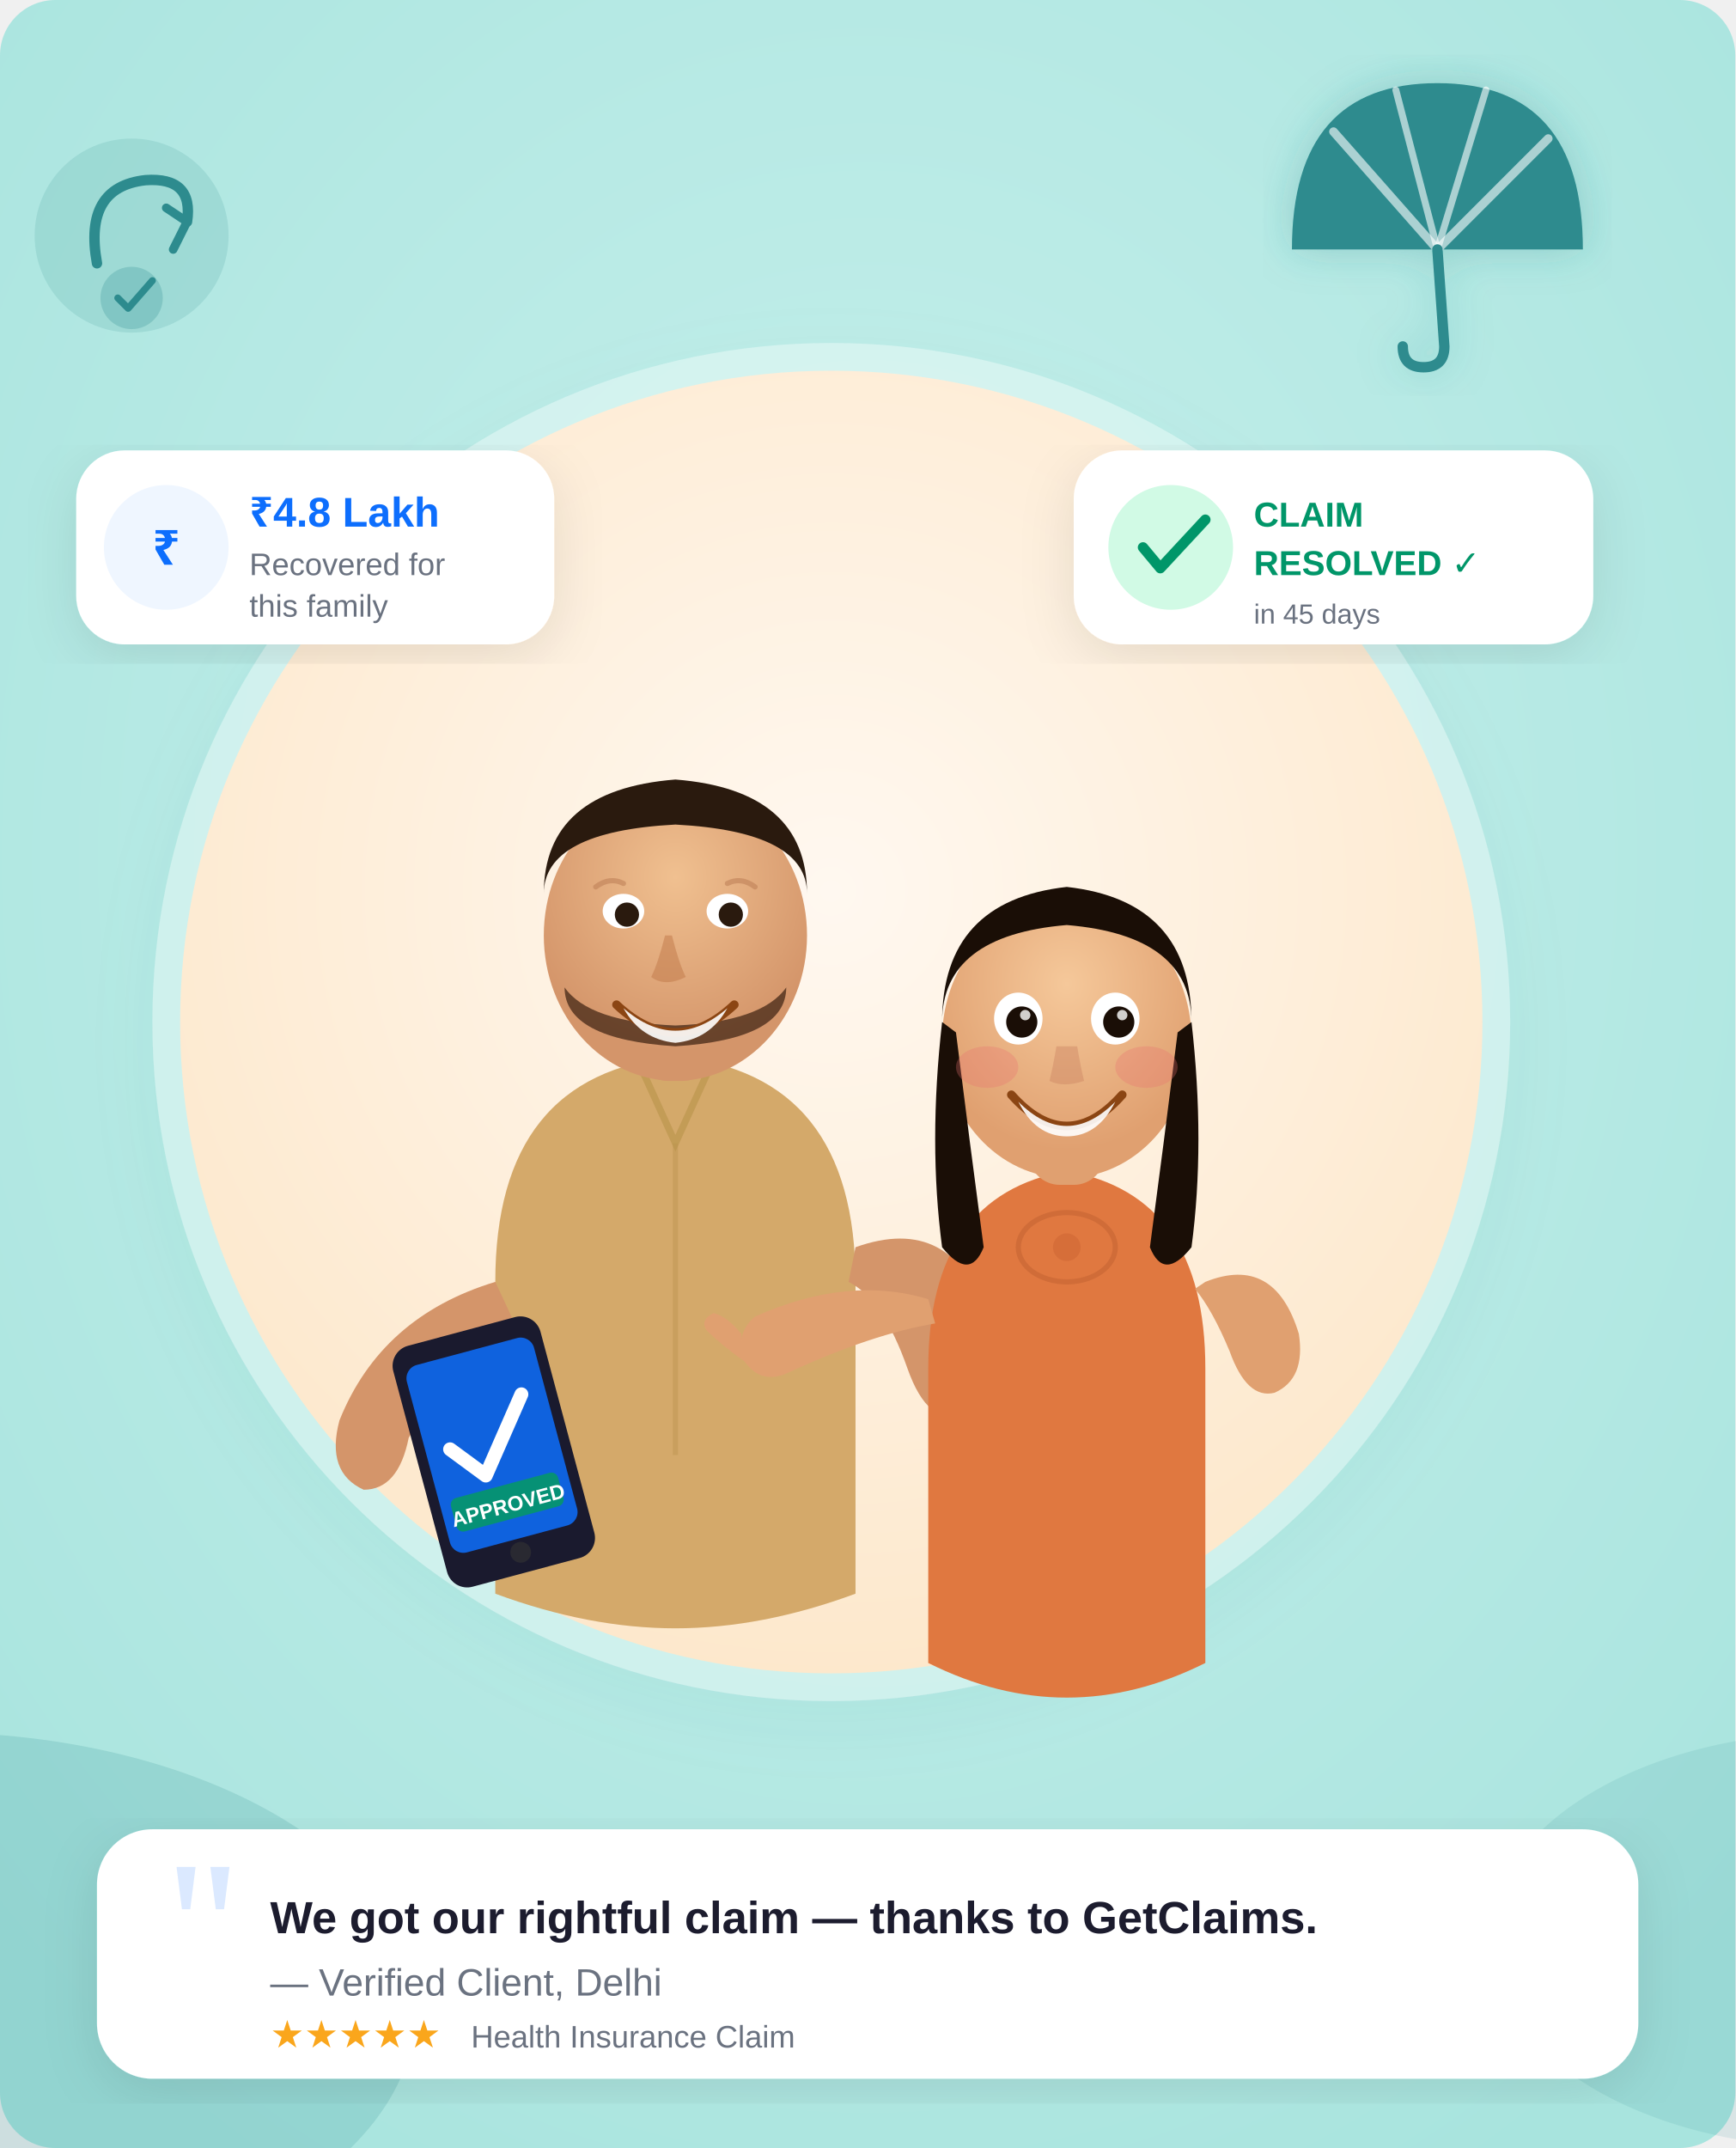
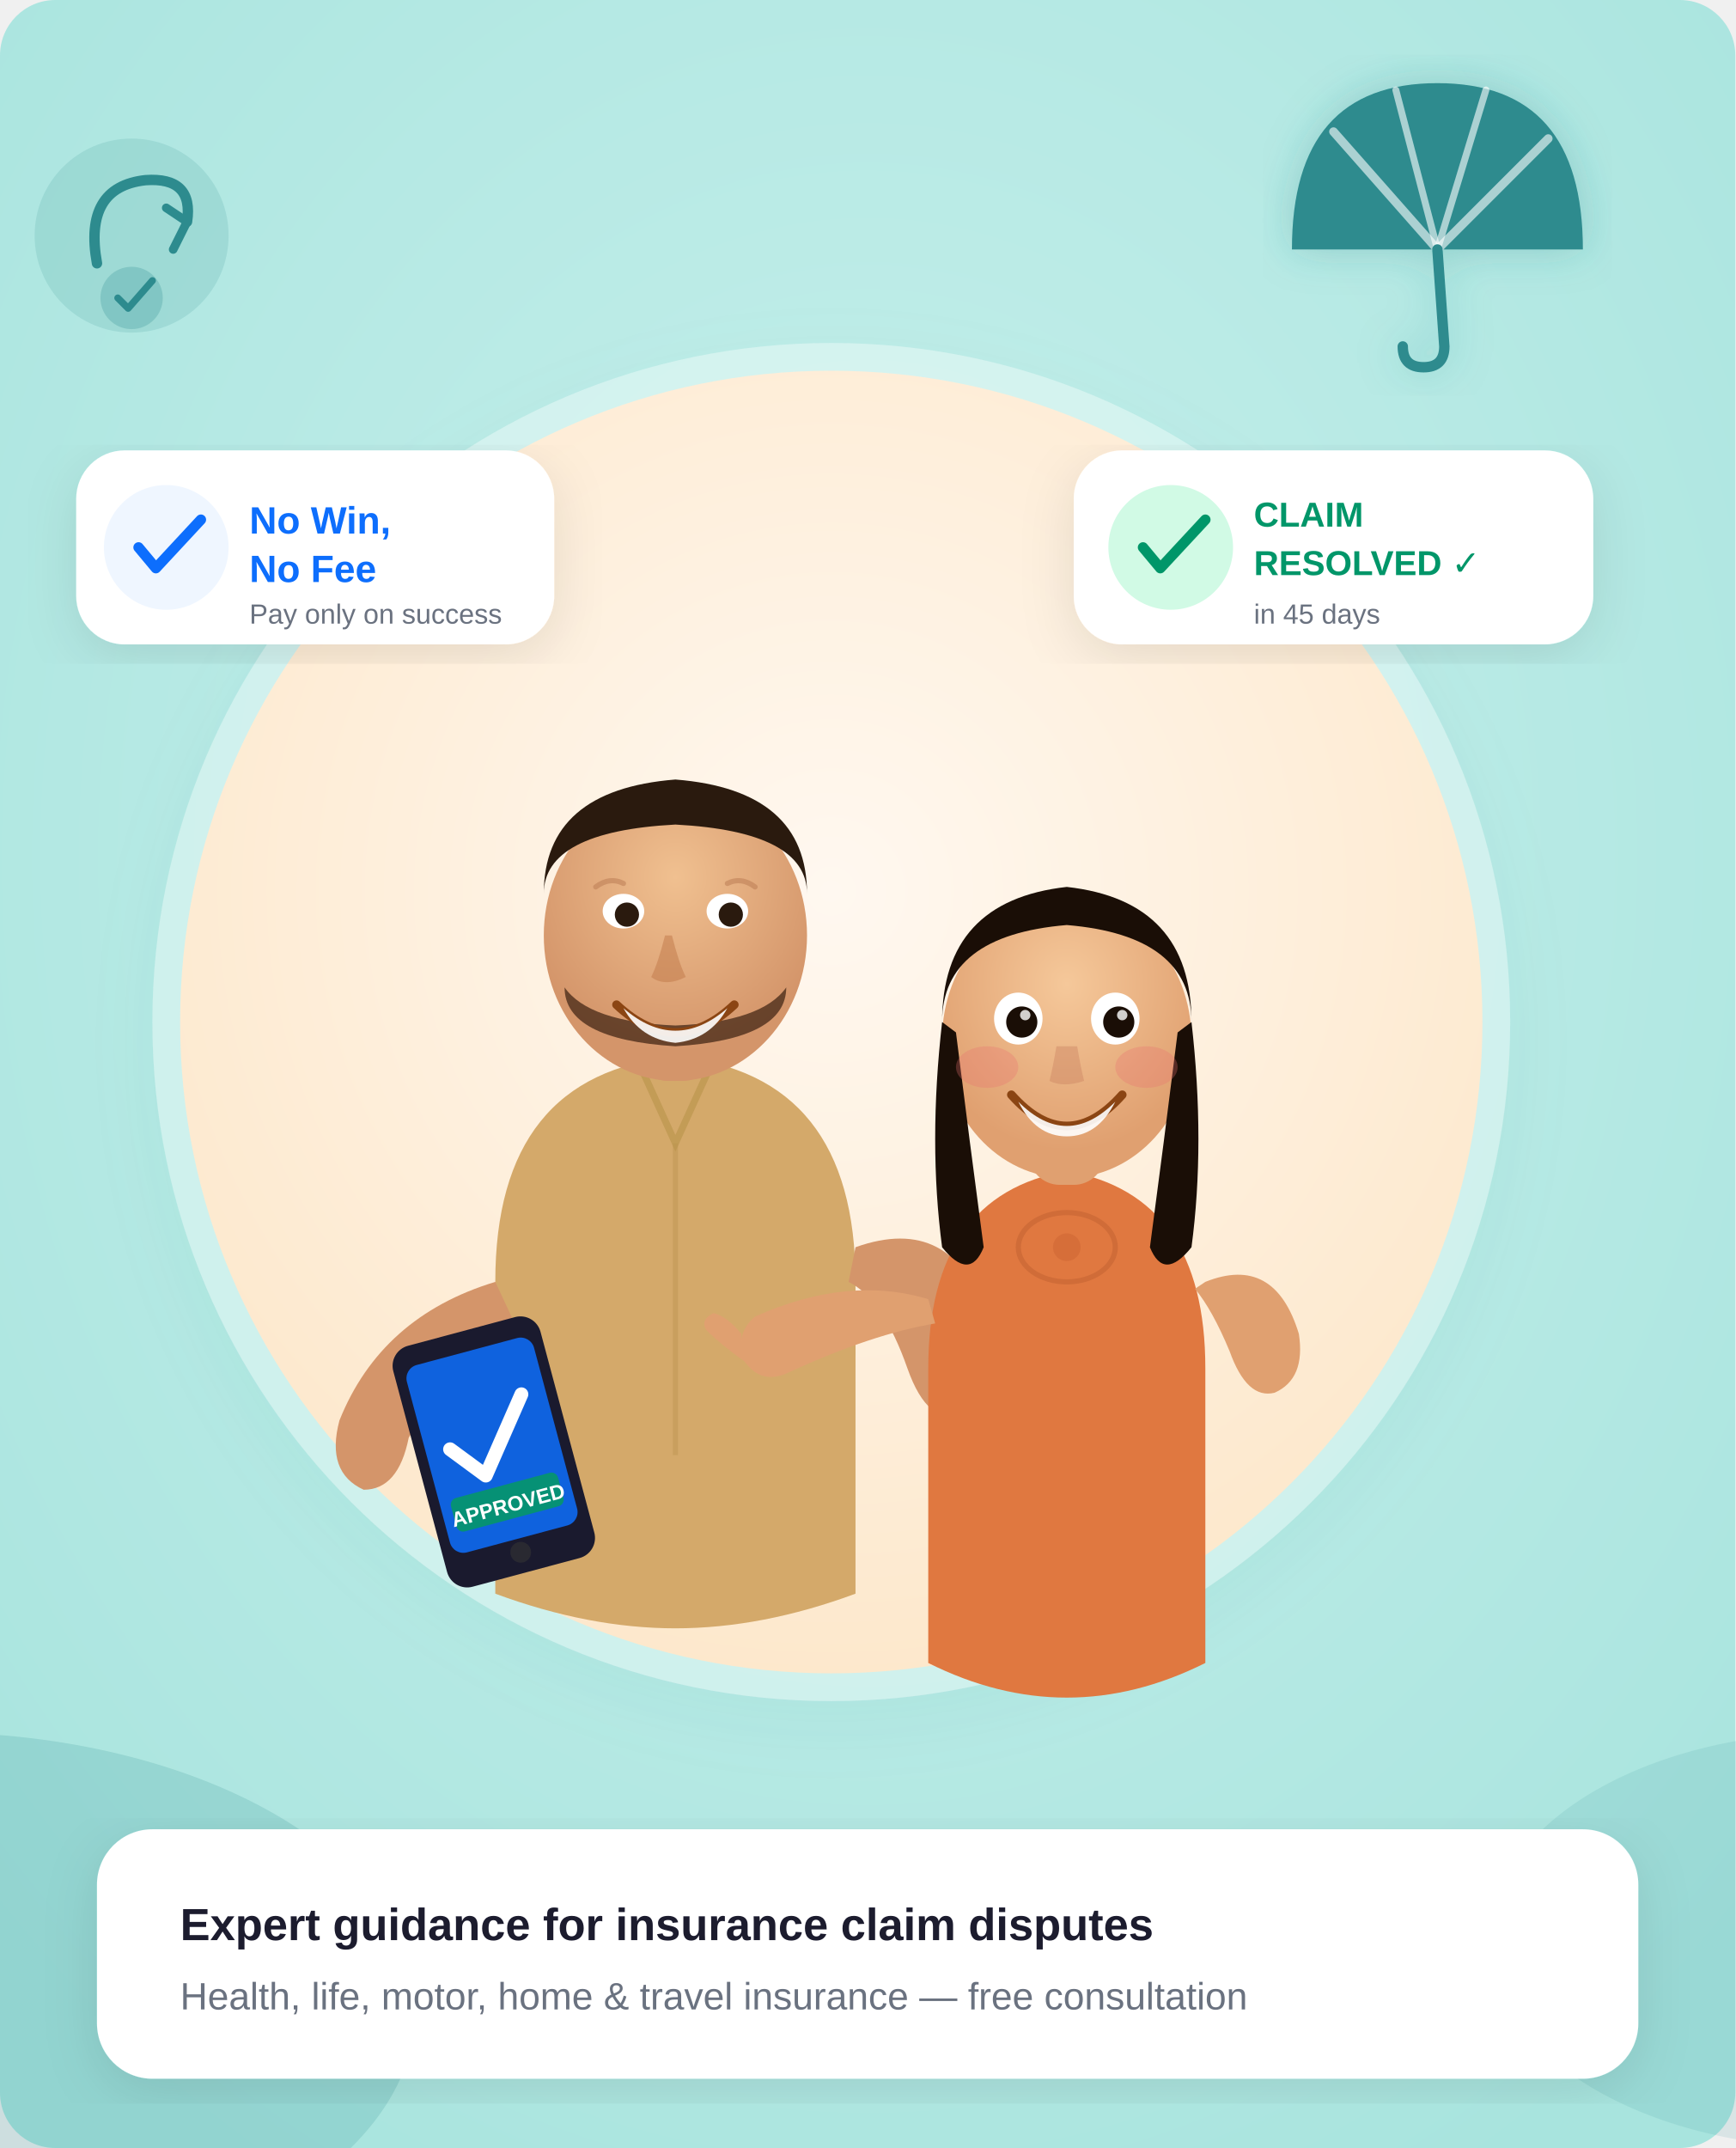
<svg xmlns="http://www.w3.org/2000/svg" viewBox="0 0 501 620" width="501" height="620">
  <defs>
    <radialGradient id="bgGrad" cx="50%" cy="40%" r="70%">
      <stop offset="0%" stop-color="#c8f0ec" />
      <stop offset="100%" stop-color="#a8e4de" />
    </radialGradient>
    <radialGradient id="circleGrad" cx="50%" cy="40%" r="60%">
      <stop offset="0%" stop-color="#fff8f0" />
      <stop offset="100%" stop-color="#fde8cc" />
    </radialGradient>
    <radialGradient id="skinDad" cx="50%" cy="30%" r="60%">
      <stop offset="0%" stop-color="#f0c090" />
      <stop offset="100%" stop-color="#d4956a" />
    </radialGradient>
    <radialGradient id="skinChild" cx="50%" cy="30%" r="60%">
      <stop offset="0%" stop-color="#f5c89a" />
      <stop offset="100%" stop-color="#e0a070" />
    </radialGradient>
    <filter id="softShadow">
      <feDropShadow dx="0" dy="6" stdDeviation="10" flood-color="#1a8a84" flood-opacity="0.15" />
    </filter>
    <filter id="cardShadow">
      <feDropShadow dx="0" dy="4" stdDeviation="8" flood-color="#000" flood-opacity="0.10" />
    </filter>
    <filter id="glow">
      <feDropShadow dx="0" dy="0" stdDeviation="6" flood-color="#2D8B8E" flood-opacity="0.3" />
    </filter>
    <clipPath id="mainCircle">
      <circle cx="240" cy="295" r="188" />
    </clipPath>
  </defs>
  <rect width="501" height="620" fill="url(#bgGrad)" rx="16" />
  <ellipse cx="-20" cy="580" rx="140" ry="80" fill="#2D8B8E" opacity="0.18" />
  <ellipse cx="530" cy="560" rx="100" ry="60" fill="#2D8B8E" opacity="0.12" />
  <g transform="translate(38,68)">
    <circle cx="0" cy="0" r="28" fill="#2D8B8E" opacity="0.15" />
    <path d="M-10 8 Q-14 -14 4 -16 Q18 -17 16 -4" fill="none" stroke="#2D8B8E" stroke-width="3" stroke-linecap="round" />
    <polyline points="10,-8 16,-4 12,4" stroke="#2D8B8E" stroke-width="2.5" stroke-linecap="round" stroke-linejoin="round" fill="none" />
    <circle cx="0" cy="18" r="9" fill="#2D8B8E" opacity="0.25" />
    <polyline points="-4,18 -1,21 6,13" stroke="#2D8B8E" stroke-width="2" stroke-linecap="round" stroke-linejoin="round" fill="none" />
  </g>
  <g transform="translate(415,62)" filter="url(#glow)">
    <path d="M-42 10 Q-42 -38 0 -38 Q42 -38 42 10 Z" fill="#2D8B8E" />
    <line x1="0" y1="10" x2="-30" y2="-24" stroke="white" stroke-width="2.5" stroke-linecap="round" opacity="0.6" />
    <line x1="0" y1="10" x2="-12" y2="-36" stroke="white" stroke-width="2" stroke-linecap="round" opacity="0.6" />
    <line x1="0" y1="10" x2="14" y2="-36" stroke="white" stroke-width="2" stroke-linecap="round" opacity="0.6" />
    <line x1="0" y1="10" x2="32" y2="-22" stroke="white" stroke-width="2.5" stroke-linecap="round" opacity="0.6" />
    <path d="M0 10 L2 38 Q2 44 -4 44 Q-10 44 -10 38" fill="none" stroke="#2D8B8E" stroke-width="3" stroke-linecap="round" stroke-linejoin="round" />
  </g>
  <circle cx="240" cy="295" r="196" fill="white" opacity="0.35" filter="url(#softShadow)" />
  <circle cx="240" cy="295" r="188" fill="url(#circleGrad)" />
  <ellipse cx="195" cy="390" rx="52" ry="70" fill="#c8a882" />
  <path d="M143 370 Q143 310 195 305 Q247 310 247 370 L247 460 Q220 470 195 470 Q170 470 143 460 Z" fill="#d4a96a" />
  <path d="M185 308 L195 330 L205 308" fill="none" stroke="#b8924a" stroke-width="2" opacity="0.6" />
  <line x1="195" y1="330" x2="195" y2="420" stroke="#b8924a" stroke-width="1.5" opacity="0.4" />
  <path d="M143 370 Q110 380 98 410 Q94 425 105 430 Q115 430 118 415 Q130 395 150 385Z" fill="#d4956a" />
  <path d="M247 360 Q275 350 285 380 Q288 400 278 408 Q268 412 262 395 Q255 375 245 370Z" fill="#d4956a" />
  <rect x="183" y="290" width="24" height="22" rx="10" fill="#d4956a" />
  <ellipse cx="195" cy="270" rx="38" ry="42" fill="url(#skinDad)" />
  <path d="M157 258 Q157 228 195 225 Q233 228 233 258 Q233 240 195 238 Q157 240 157 258Z" fill="#2a1a0e" />
  <path d="M163 285 Q163 300 195 302 Q227 300 227 285 Q220 295 195 296 Q170 295 163 285Z" fill="#3a2010" opacity="0.7" />
  <ellipse cx="180" cy="263" rx="6" ry="5" fill="white" />
  <ellipse cx="181" cy="264" rx="3.5" ry="3.5" fill="#2a1a0e" />
  <ellipse cx="210" cy="263" rx="6" ry="5" fill="white" />
  <ellipse cx="211" cy="264" rx="3.5" ry="3.5" fill="#2a1a0e" />
  <path d="M172 256 Q176 253 180 255" fill="none" stroke="#b87850" stroke-width="1.5" stroke-linecap="round" opacity="0.5" />
  <path d="M210 255 Q214 253 218 256" fill="none" stroke="#b87850" stroke-width="1.5" stroke-linecap="round" opacity="0.5" />
  <path d="M192 270 Q190 278 188 282 Q192 285 198 282 Q196 278 194 270Z" fill="#c07848" opacity="0.5" />
  <path d="M178 290 Q195 306 212 290" fill="none" stroke="#8B4513" stroke-width="2.5" stroke-linecap="round" />
  <path d="M180 291 Q195 304 210 291 Q205 300 195 301 Q185 300 180 291Z" fill="white" opacity="0.9" />
  <g transform="translate(112,390) rotate(-15)">
    <rect x="0" y="0" width="44" height="72" rx="6" fill="#1a1a2e" />
    <rect x="3" y="6" width="38" height="56" rx="4" fill="#0d6efd" opacity="0.85" />
    <polyline points="10,32 18,42 34,22" stroke="white" stroke-width="4" stroke-linecap="round" stroke-linejoin="round" fill="none" />
    <rect x="6" y="46" width="32" height="10" rx="2" fill="#059669" opacity="0.9" />
    <text x="22" y="54" font-family="Arial,sans-serif" font-size="6" font-weight="700" fill="white" text-anchor="middle">APPROVED</text>
    <circle cx="22" cy="66" r="3" fill="#333" opacity="0.6" />
  </g>
  <path d="M268 395 Q268 345 308 338 Q348 345 348 395 L348 480 Q328 490 308 490 Q288 490 268 480 Z" fill="#e07840" />
  <ellipse cx="308" cy="360" rx="14" ry="10" fill="none" stroke="#c06030" stroke-width="1.5" opacity="0.5" />
  <circle cx="308" cy="360" r="4" fill="#c86030" opacity="0.4" />
  <path d="M268 375 Q245 368 218 380 Q212 385 215 393 Q220 400 228 396 Q252 385 270 382Z" fill="#e0a070" />
  <path d="M215 393 Q208 388 204 384 Q202 381 206 379 Q210 380 214 385Z" fill="#e0a070" />
  <path d="M348 370 Q368 362 375 385 Q377 398 368 402 Q360 404 355 390 Q350 378 345 372Z" fill="#e0a070" />
  <rect x="297" y="322" width="22" height="20" rx="9" fill="#e0a070" />
  <ellipse cx="308" cy="300" rx="36" ry="40" fill="url(#skinChild)" />
  <path d="M272 295 Q272 260 308 256 Q344 260 344 295 Q344 270 308 267 Q272 270 272 295Z" fill="#1a0e06" />
  <path d="M272 295 Q268 330 272 360 Q280 370 284 360 Q280 330 276 298Z" fill="#1a0e06" />
  <path d="M344 295 Q348 330 344 360 Q336 370 332 360 Q336 330 340 298Z" fill="#1a0e06" />
  <ellipse cx="294" cy="294" rx="7" ry="7.5" fill="white" />
  <ellipse cx="295" cy="295" rx="4.5" ry="4.5" fill="#1a0e06" />
  <ellipse cx="296" cy="293" rx="1.5" ry="1.5" fill="white" opacity="0.8" />
  <ellipse cx="322" cy="294" rx="7" ry="7.5" fill="white" />
  <ellipse cx="323" cy="295" rx="4.5" ry="4.5" fill="#1a0e06" />
  <ellipse cx="324" cy="293" rx="1.5" ry="1.5" fill="white" opacity="0.8" />
  <path d="M305 302 Q304 308 303 312 Q307 314 313 312 Q312 308 311 302Z" fill="#c88060" opacity="0.4" />
  <path d="M292 316 Q308 334 324 316" fill="none" stroke="#8B4513" stroke-width="2.5" stroke-linecap="round" />
  <path d="M294 318 Q308 332 322 318 Q317 328 308 328 Q299 328 294 318Z" fill="white" opacity="0.9" />
  <ellipse cx="285" cy="308" rx="9" ry="6" fill="#e87070" opacity="0.3" />
  <ellipse cx="331" cy="308" rx="9" ry="6" fill="#e87070" opacity="0.3" />
  <g filter="url(#cardShadow)" transform="translate(310,130)">
    <rect x="0" y="0" width="150" height="56" rx="14" fill="white" />
    <circle cx="28" cy="28" r="18" fill="#d1fae5" />
    <polyline points="20,28 25,34 38,20" stroke="#059669" stroke-width="3" stroke-linecap="round" stroke-linejoin="round" fill="none" />
    <text x="52" y="22" font-family="Arial,sans-serif" font-size="10" font-weight="700" fill="#059669">CLAIM</text>
    <text x="52" y="36" font-family="Arial,sans-serif" font-size="10" font-weight="700" fill="#059669">RESOLVED ✓</text>
    <text x="52" y="50" font-family="Arial,sans-serif" font-size="8" fill="#6b7280">in 45 days</text>
  </g>
  <g filter="url(#cardShadow)" transform="translate(22,130)">
    <rect x="0" y="0" width="138" height="56" rx="14" fill="white" />
    <circle cx="26" cy="28" r="18" fill="#eff6ff" />
-     <text x="26" y="33" font-family="Arial,sans-serif" font-size="14" font-weight="800" fill="#0d6efd" text-anchor="middle">₹</text>
-     <text x="50" y="22" font-family="Arial,sans-serif" font-size="12" font-weight="800" fill="#0d6efd">₹4.8 Lakh</text>
-     <text x="50" y="36" font-family="Arial,sans-serif" font-size="9" fill="#6b7280">Recovered for</text>
-     <text x="50" y="48" font-family="Arial,sans-serif" font-size="9" fill="#6b7280">this family</text>
+     <polyline points="18,28 23,34 36,20" stroke="#0d6efd" stroke-width="3" stroke-linecap="round" stroke-linejoin="round" fill="none" />
+     <text x="50" y="24" font-family="Arial,sans-serif" font-size="11" font-weight="800" fill="#0d6efd">No Win,</text>
+     <text x="50" y="38" font-family="Arial,sans-serif" font-size="11" font-weight="800" fill="#0d6efd">No Fee</text>
+     <text x="50" y="50" font-family="Arial,sans-serif" font-size="8" fill="#6b7280">Pay only on success</text>
  </g>
  <g filter="url(#cardShadow)" transform="translate(28,528)">
    <rect x="0" y="0" width="445" height="72" rx="16" fill="white" />
-     <text x="20" y="48" font-family="Georgia,serif" font-size="52" fill="#0d6efd" opacity="0.15">"</text>
-     <text x="50" y="30" font-family="Arial,sans-serif" font-size="13" font-weight="700" fill="#1a1a2e">We got our rightful claim — thanks to GetClaims.</text>
-     <text x="50" y="48" font-family="Arial,sans-serif" font-size="11" fill="#6b7280">— Verified Client, Delhi  </text>
-     <text x="50" y="63" font-family="Arial,sans-serif" font-size="11" fill="#FAA61B">★★★★★</text>
-     <text x="108" y="63" font-family="Arial,sans-serif" font-size="9" fill="#6b7280">Health Insurance Claim</text>
+     <text x="24" y="32" font-family="Arial,sans-serif" font-size="13" font-weight="700" fill="#1a1a2e">Expert guidance for insurance claim disputes</text>
+     <text x="24" y="52" font-family="Arial,sans-serif" font-size="11" fill="#6b7280">Health, life, motor, home &amp; travel insurance — free consultation</text>
  </g>
</svg>
